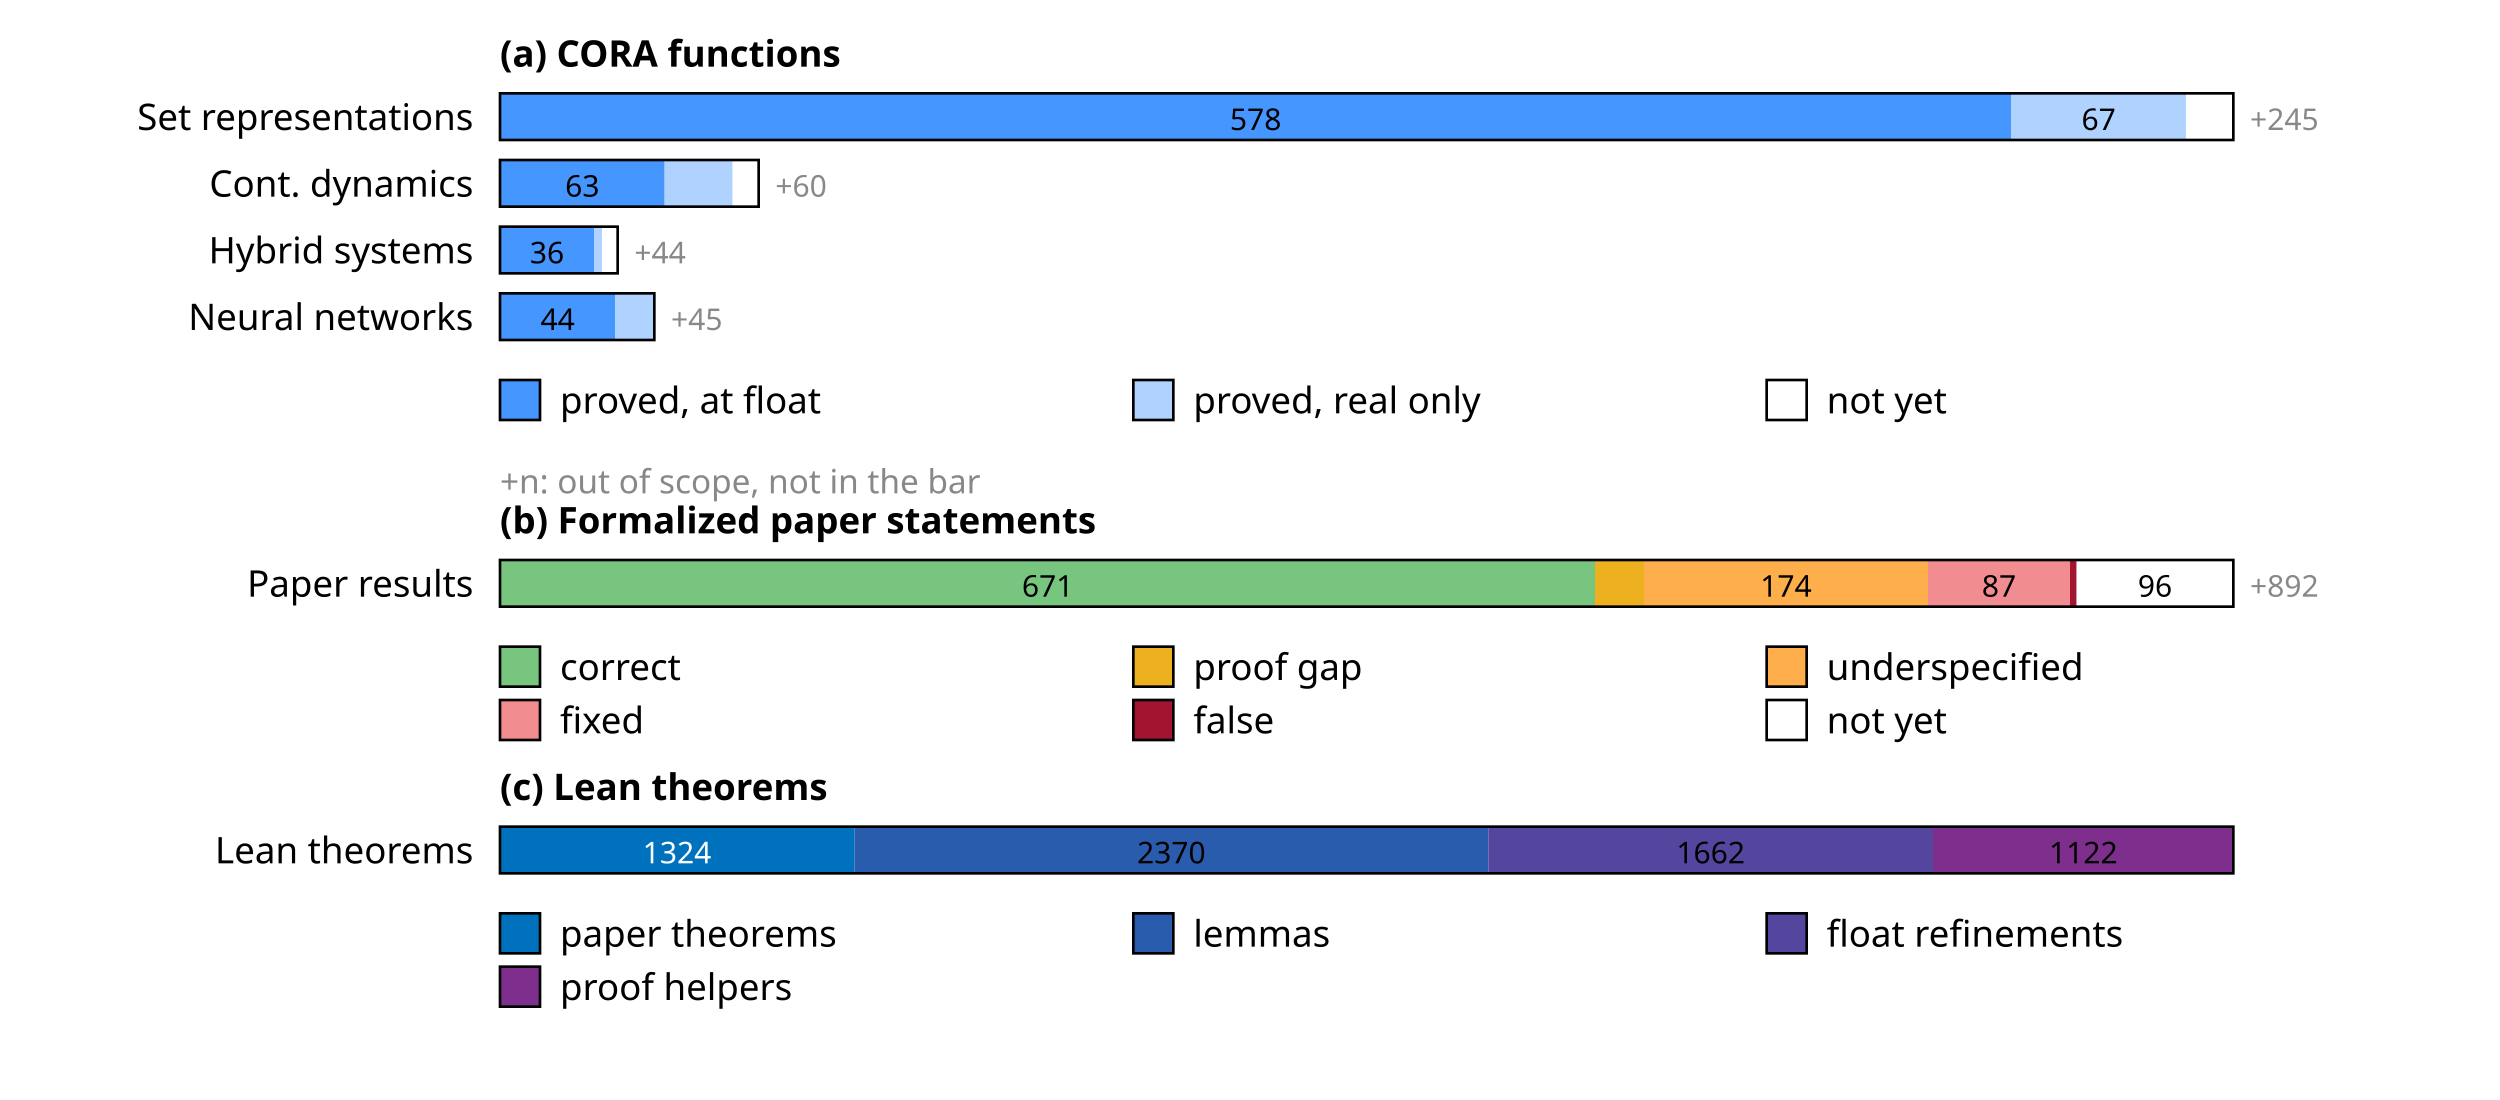
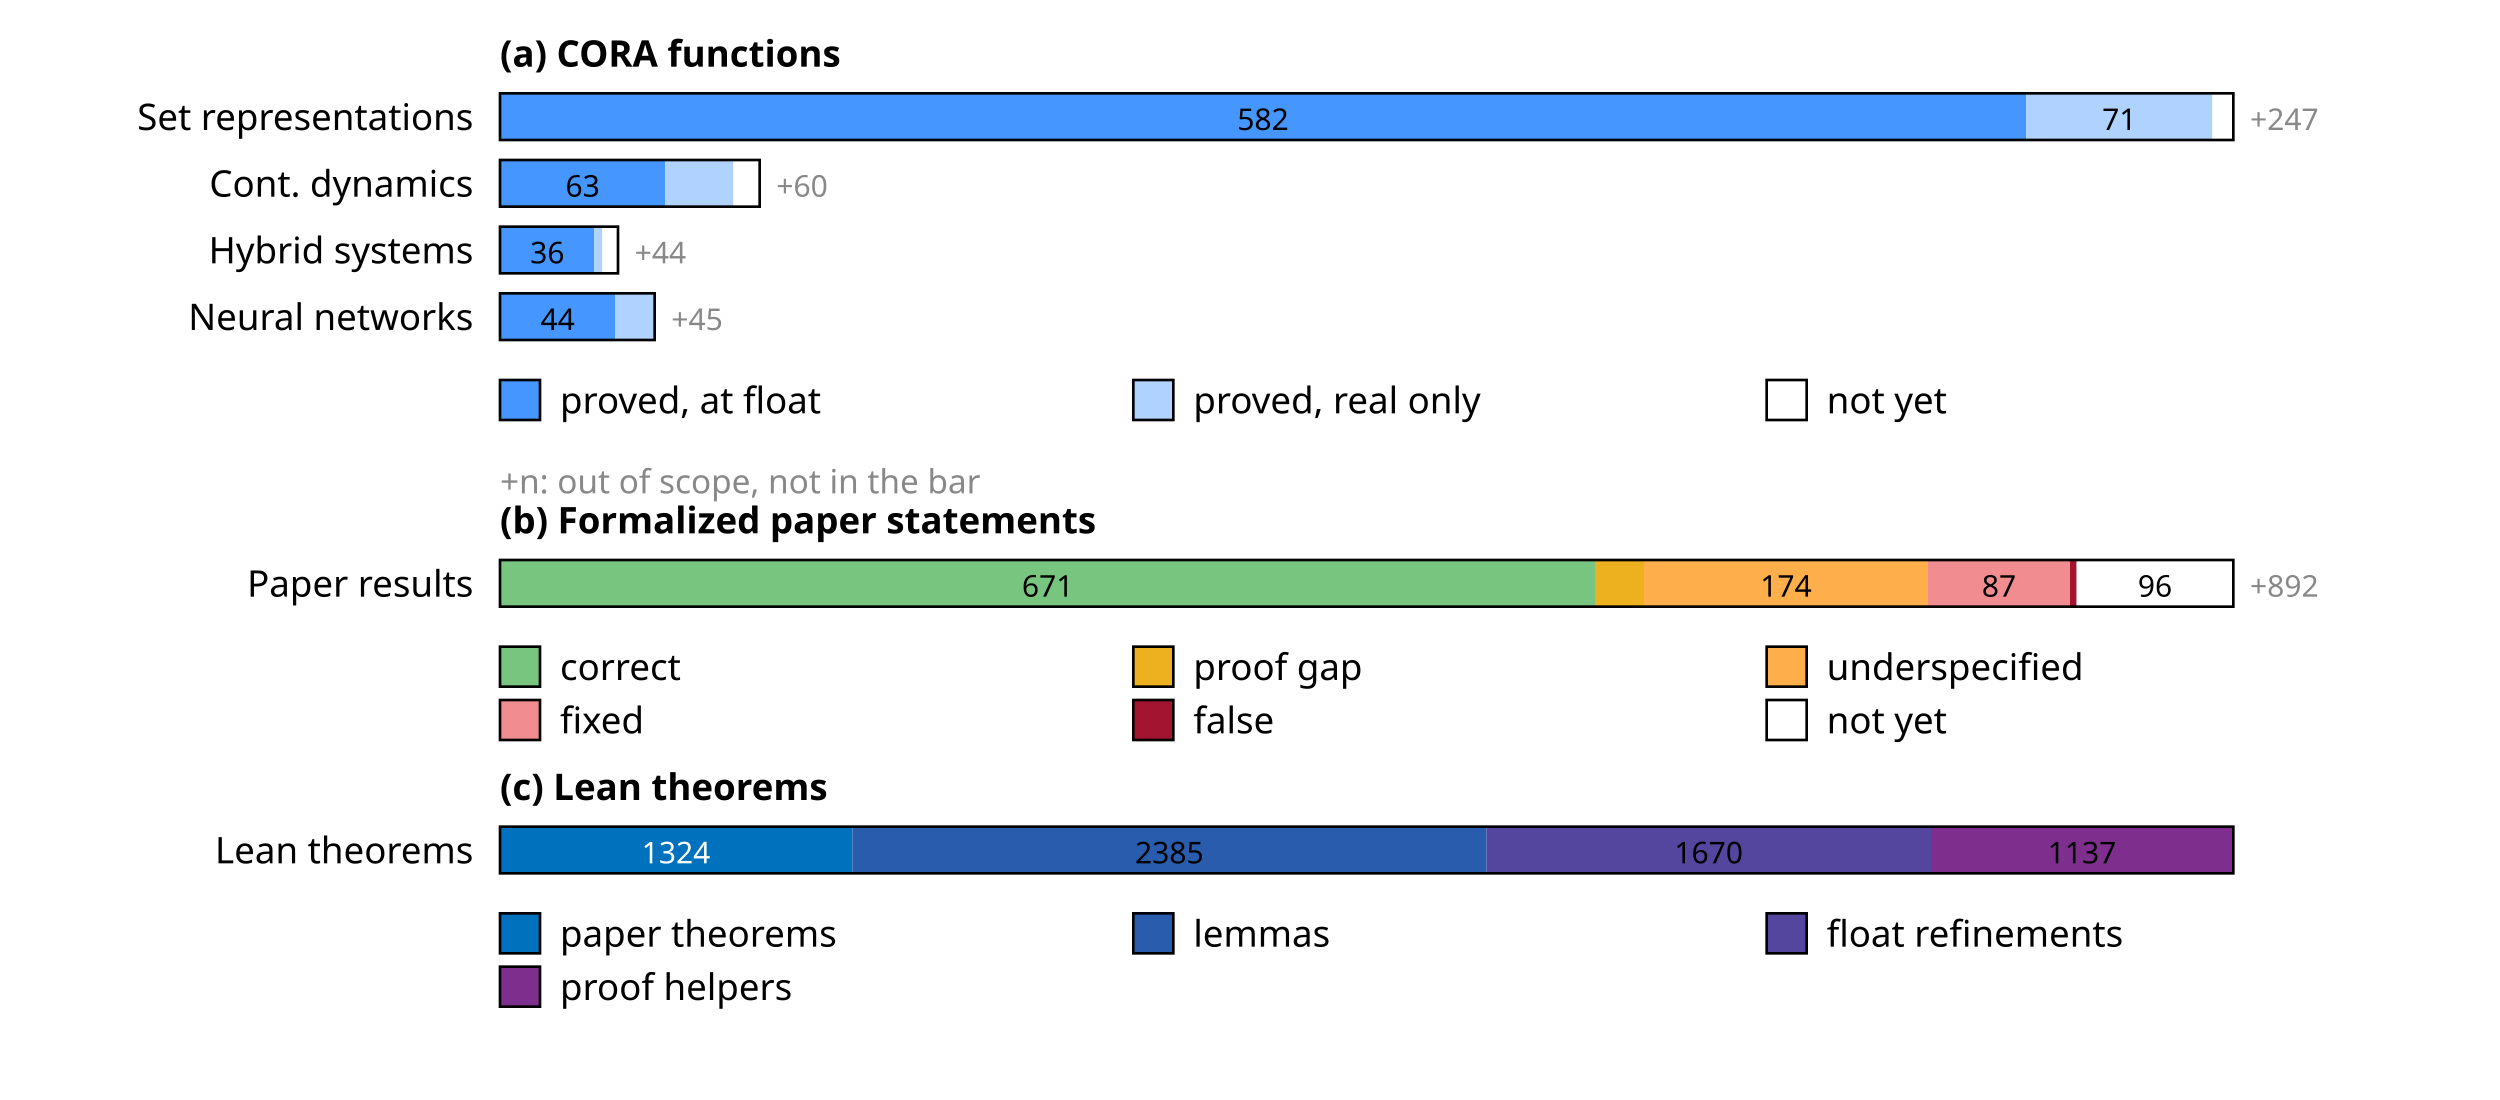
<svg xmlns="http://www.w3.org/2000/svg" width="750" height="330" font-family="sans-serif" font-size="11">
  <rect width="100%" height="100%" fill="white" />
  <text x="150" y="20" font-weight="bold">(a) CORA functions</text>
  <text x="142" y="39" text-anchor="end">Set representations</text>
-   <rect x="150.0" y="28" width="453.3" height="14" fill="rgb(69,150,255)" />
-   <text x="376.7" y="39" text-anchor="middle" font-size="9" fill="#000">578</text>
-   <rect x="603.3" y="28" width="52.5" height="14" fill="rgb(176,210,255)" />
-   <text x="629.6" y="39" text-anchor="middle" font-size="9" fill="#000">67</text>
-   <rect x="655.9" y="28" width="14.1" height="14" fill="rgb(255,255,255)" />
+   <rect x="150.0" y="28" width="457.9" height="14" fill="rgb(69,150,255)" />
+   <text x="378.9" y="39" text-anchor="middle" font-size="9" fill="#000">582</text>
+   <rect x="607.9" y="28" width="55.9" height="14" fill="rgb(176,210,255)" />
+   <text x="635.8" y="39" text-anchor="middle" font-size="9" fill="#000">71</text>
+   <rect x="663.7" y="28" width="6.3" height="14" fill="rgb(255,255,255)" />
  <rect x="150" y="28" width="520.0" height="14" fill="none" stroke="#000" stroke-width="0.8" />
-   <text x="675.0" y="39" font-size="9" fill="#888">+245</text>
+   <text x="675.0" y="39" font-size="9" fill="#888">+247</text>
  <text x="142" y="59" text-anchor="end">Cont. dynamics</text>
-   <rect x="150.0" y="48" width="49.4" height="14" fill="rgb(69,150,255)" />
-   <text x="174.7" y="59" text-anchor="middle" font-size="9" fill="#000">63</text>
-   <rect x="199.4" y="48" width="20.4" height="14" fill="rgb(176,210,255)" />
-   <rect x="219.8" y="48" width="7.8" height="14" fill="rgb(255,255,255)" />
-   <rect x="150" y="48" width="77.6" height="14" fill="none" stroke="#000" stroke-width="0.8" />
-   <text x="232.6" y="59" font-size="9" fill="#888">+60</text>
+   <rect x="150.0" y="48" width="49.6" height="14" fill="rgb(69,150,255)" />
+   <text x="174.8" y="59" text-anchor="middle" font-size="9" fill="#000">63</text>
+   <rect x="199.6" y="48" width="20.5" height="14" fill="rgb(176,210,255)" />
+   <rect x="220.0" y="48" width="7.9" height="14" fill="rgb(255,255,255)" />
+   <rect x="150" y="48" width="77.9" height="14" fill="none" stroke="#000" stroke-width="0.8" />
+   <text x="232.9" y="59" font-size="9" fill="#888">+60</text>
  <text x="142" y="79" text-anchor="end">Hybrid systems</text>
-   <rect x="150.0" y="68" width="28.2" height="14" fill="rgb(69,150,255)" />
-   <text x="164.1" y="79" text-anchor="middle" font-size="9" fill="#000">36</text>
-   <rect x="178.2" y="68" width="2.4" height="14" fill="rgb(176,210,255)" />
-   <rect x="180.6" y="68" width="4.7" height="14" fill="rgb(255,255,255)" />
-   <rect x="150" y="68" width="35.3" height="14" fill="none" stroke="#000" stroke-width="0.8" />
-   <text x="190.3" y="79" font-size="9" fill="#888">+44</text>
+   <rect x="150.0" y="68" width="28.3" height="14" fill="rgb(69,150,255)" />
+   <text x="164.2" y="79" text-anchor="middle" font-size="9" fill="#000">36</text>
+   <rect x="178.3" y="68" width="2.4" height="14" fill="rgb(176,210,255)" />
+   <rect x="180.7" y="68" width="4.7" height="14" fill="rgb(255,255,255)" />
+   <rect x="150" y="68" width="35.4" height="14" fill="none" stroke="#000" stroke-width="0.8" />
+   <text x="190.4" y="79" font-size="9" fill="#888">+44</text>
  <text x="142" y="99" text-anchor="end">Neural networks</text>
-   <rect x="150.0" y="88" width="34.5" height="14" fill="rgb(69,150,255)" />
+   <rect x="150.0" y="88" width="34.6" height="14" fill="rgb(69,150,255)" />
  <text x="167.3" y="99" text-anchor="middle" font-size="9" fill="#000">44</text>
-   <rect x="184.5" y="88" width="11.8" height="14" fill="rgb(176,210,255)" />
-   <rect x="150" y="88" width="46.3" height="14" fill="none" stroke="#000" stroke-width="0.8" />
-   <text x="201.3" y="99" font-size="9" fill="#888">+45</text>
+   <rect x="184.6" y="88" width="11.8" height="14" fill="rgb(176,210,255)" />
+   <rect x="150" y="88" width="46.4" height="14" fill="none" stroke="#000" stroke-width="0.8" />
+   <text x="201.4" y="99" font-size="9" fill="#888">+45</text>
  <rect x="150" y="114" width="12" height="12" fill="rgb(69,150,255)" stroke="#000" stroke-width="0.8" />
  <text x="168" y="124">proved, at float</text>
  <rect x="340" y="114" width="12" height="12" fill="rgb(176,210,255)" stroke="#000" stroke-width="0.8" />
  <text x="358" y="124">proved, real only</text>
  <rect x="530" y="114" width="12" height="12" fill="rgb(255,255,255)" stroke="#000" stroke-width="0.8" />
  <text x="548" y="124">not yet</text>
  <text x="150" y="148" font-size="10" fill="#888">+n: out of scope, not in the bar</text>
  <text x="150" y="160" font-weight="bold">(b) Formalized paper statements</text>
  <text x="142" y="179" text-anchor="end">Paper results</text>
  <rect x="150.0" y="168" width="328.5" height="14" fill="rgb(120,197,127)" />
  <text x="314.3" y="179" text-anchor="middle" font-size="9" fill="#000">671</text>
  <rect x="478.5" y="168" width="14.7" height="14" fill="rgb(237,177,32)" />
  <rect x="493.2" y="168" width="85.2" height="14" fill="rgb(255,174,76)" />
  <text x="535.8" y="179" text-anchor="middle" font-size="9" fill="#000">174</text>
  <rect x="578.4" y="168" width="42.6" height="14" fill="rgb(241,141,145)" />
  <text x="599.7" y="179" text-anchor="middle" font-size="9" fill="#000">87</text>
  <rect x="621.0" y="168" width="2.0" height="14" fill="rgb(162,20,47)" />
  <rect x="623.0" y="168" width="47.0" height="14" fill="rgb(255,255,255)" />
  <text x="646.5" y="179" text-anchor="middle" font-size="9" fill="#000">96</text>
  <rect x="150" y="168" width="520.0" height="14" fill="none" stroke="#000" stroke-width="0.8" />
  <text x="675.0" y="179" font-size="9" fill="#888">+892</text>
  <rect x="150" y="194" width="12" height="12" fill="rgb(120,197,127)" stroke="#000" stroke-width="0.8" />
  <text x="168" y="204">correct</text>
  <rect x="340" y="194" width="12" height="12" fill="rgb(237,177,32)" stroke="#000" stroke-width="0.8" />
  <text x="358" y="204">proof gap</text>
  <rect x="530" y="194" width="12" height="12" fill="rgb(255,174,76)" stroke="#000" stroke-width="0.8" />
  <text x="548" y="204">underspecified</text>
  <rect x="150" y="210" width="12" height="12" fill="rgb(241,141,145)" stroke="#000" stroke-width="0.8" />
  <text x="168" y="220">fixed</text>
  <rect x="340" y="210" width="12" height="12" fill="rgb(162,20,47)" stroke="#000" stroke-width="0.8" />
  <text x="358" y="220">false</text>
  <rect x="530" y="210" width="12" height="12" fill="rgb(255,255,255)" stroke="#000" stroke-width="0.8" />
  <text x="548" y="220">not yet</text>
  <text x="150" y="240" font-weight="bold">(c) Lean theorems</text>
  <text x="142" y="259" text-anchor="end">Lean theorems</text>
-   <rect x="150.0" y="248" width="106.3" height="14" fill="rgb(0,114,189)" />
-   <text x="203.1" y="259" text-anchor="middle" font-size="9" fill="#fff">1324</text>
-   <rect x="256.3" y="248" width="190.2" height="14" fill="rgb(42,92,173)" />
-   <text x="351.4" y="259" text-anchor="middle" font-size="9" fill="#000">2370</text>
-   <rect x="446.5" y="248" width="133.4" height="14" fill="rgb(84,69,158)" />
-   <text x="513.2" y="259" text-anchor="middle" font-size="9" fill="#000">1662</text>
-   <rect x="579.9" y="248" width="90.1" height="14" fill="rgb(126,47,142)" />
-   <text x="625.0" y="259" text-anchor="middle" font-size="9" fill="#000">1122</text>
+   <rect x="150.0" y="248" width="105.7" height="14" fill="rgb(0,114,189)" />
+   <text x="202.8" y="259" text-anchor="middle" font-size="9" fill="#fff">1324</text>
+   <rect x="255.7" y="248" width="190.3" height="14" fill="rgb(42,92,173)" />
+   <text x="350.8" y="259" text-anchor="middle" font-size="9" fill="#000">2385</text>
+   <rect x="446.0" y="248" width="133.3" height="14" fill="rgb(84,69,158)" />
+   <text x="512.6" y="259" text-anchor="middle" font-size="9" fill="#000">1670</text>
+   <rect x="579.3" y="248" width="90.7" height="14" fill="rgb(126,47,142)" />
+   <text x="624.6" y="259" text-anchor="middle" font-size="9" fill="#000">1137</text>
  <rect x="150" y="248" width="520.0" height="14" fill="none" stroke="#000" stroke-width="0.8" />
  <rect x="150" y="274" width="12" height="12" fill="rgb(0,114,189)" stroke="#000" stroke-width="0.8" />
  <text x="168" y="284">paper theorems</text>
  <rect x="340" y="274" width="12" height="12" fill="rgb(42,92,173)" stroke="#000" stroke-width="0.8" />
  <text x="358" y="284">lemmas</text>
  <rect x="530" y="274" width="12" height="12" fill="rgb(84,69,158)" stroke="#000" stroke-width="0.8" />
  <text x="548" y="284">float refinements</text>
  <rect x="150" y="290" width="12" height="12" fill="rgb(126,47,142)" stroke="#000" stroke-width="0.8" />
  <text x="168" y="300">proof helpers</text>
</svg>
